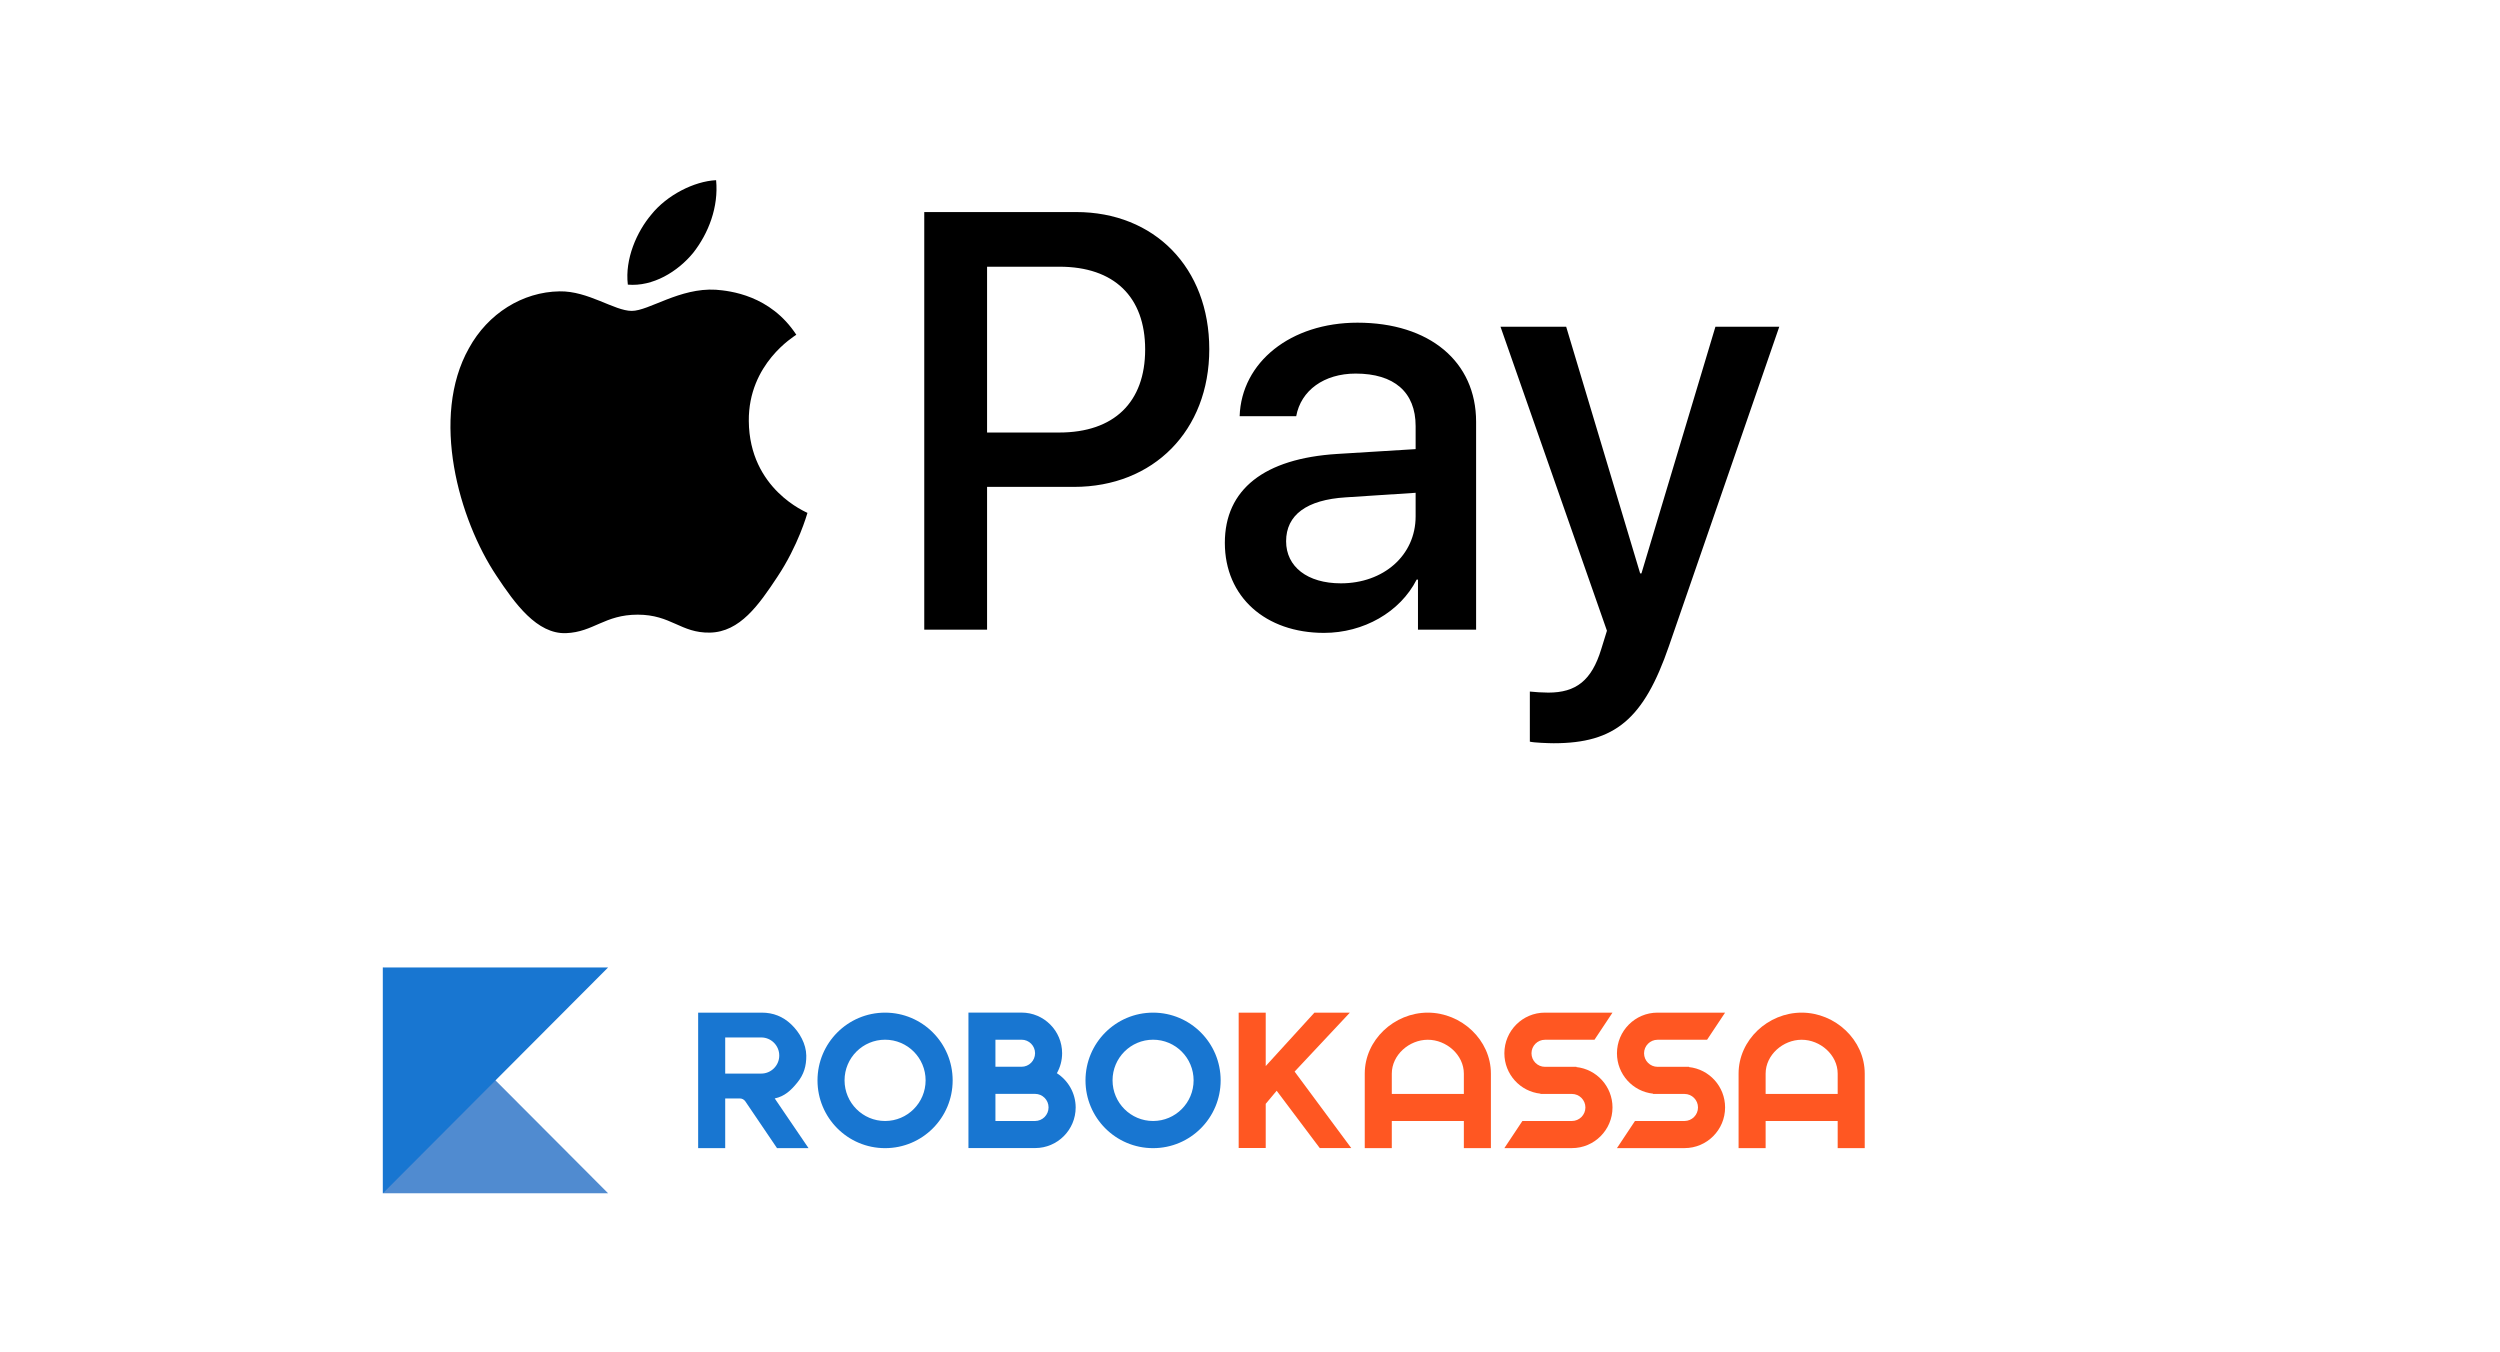
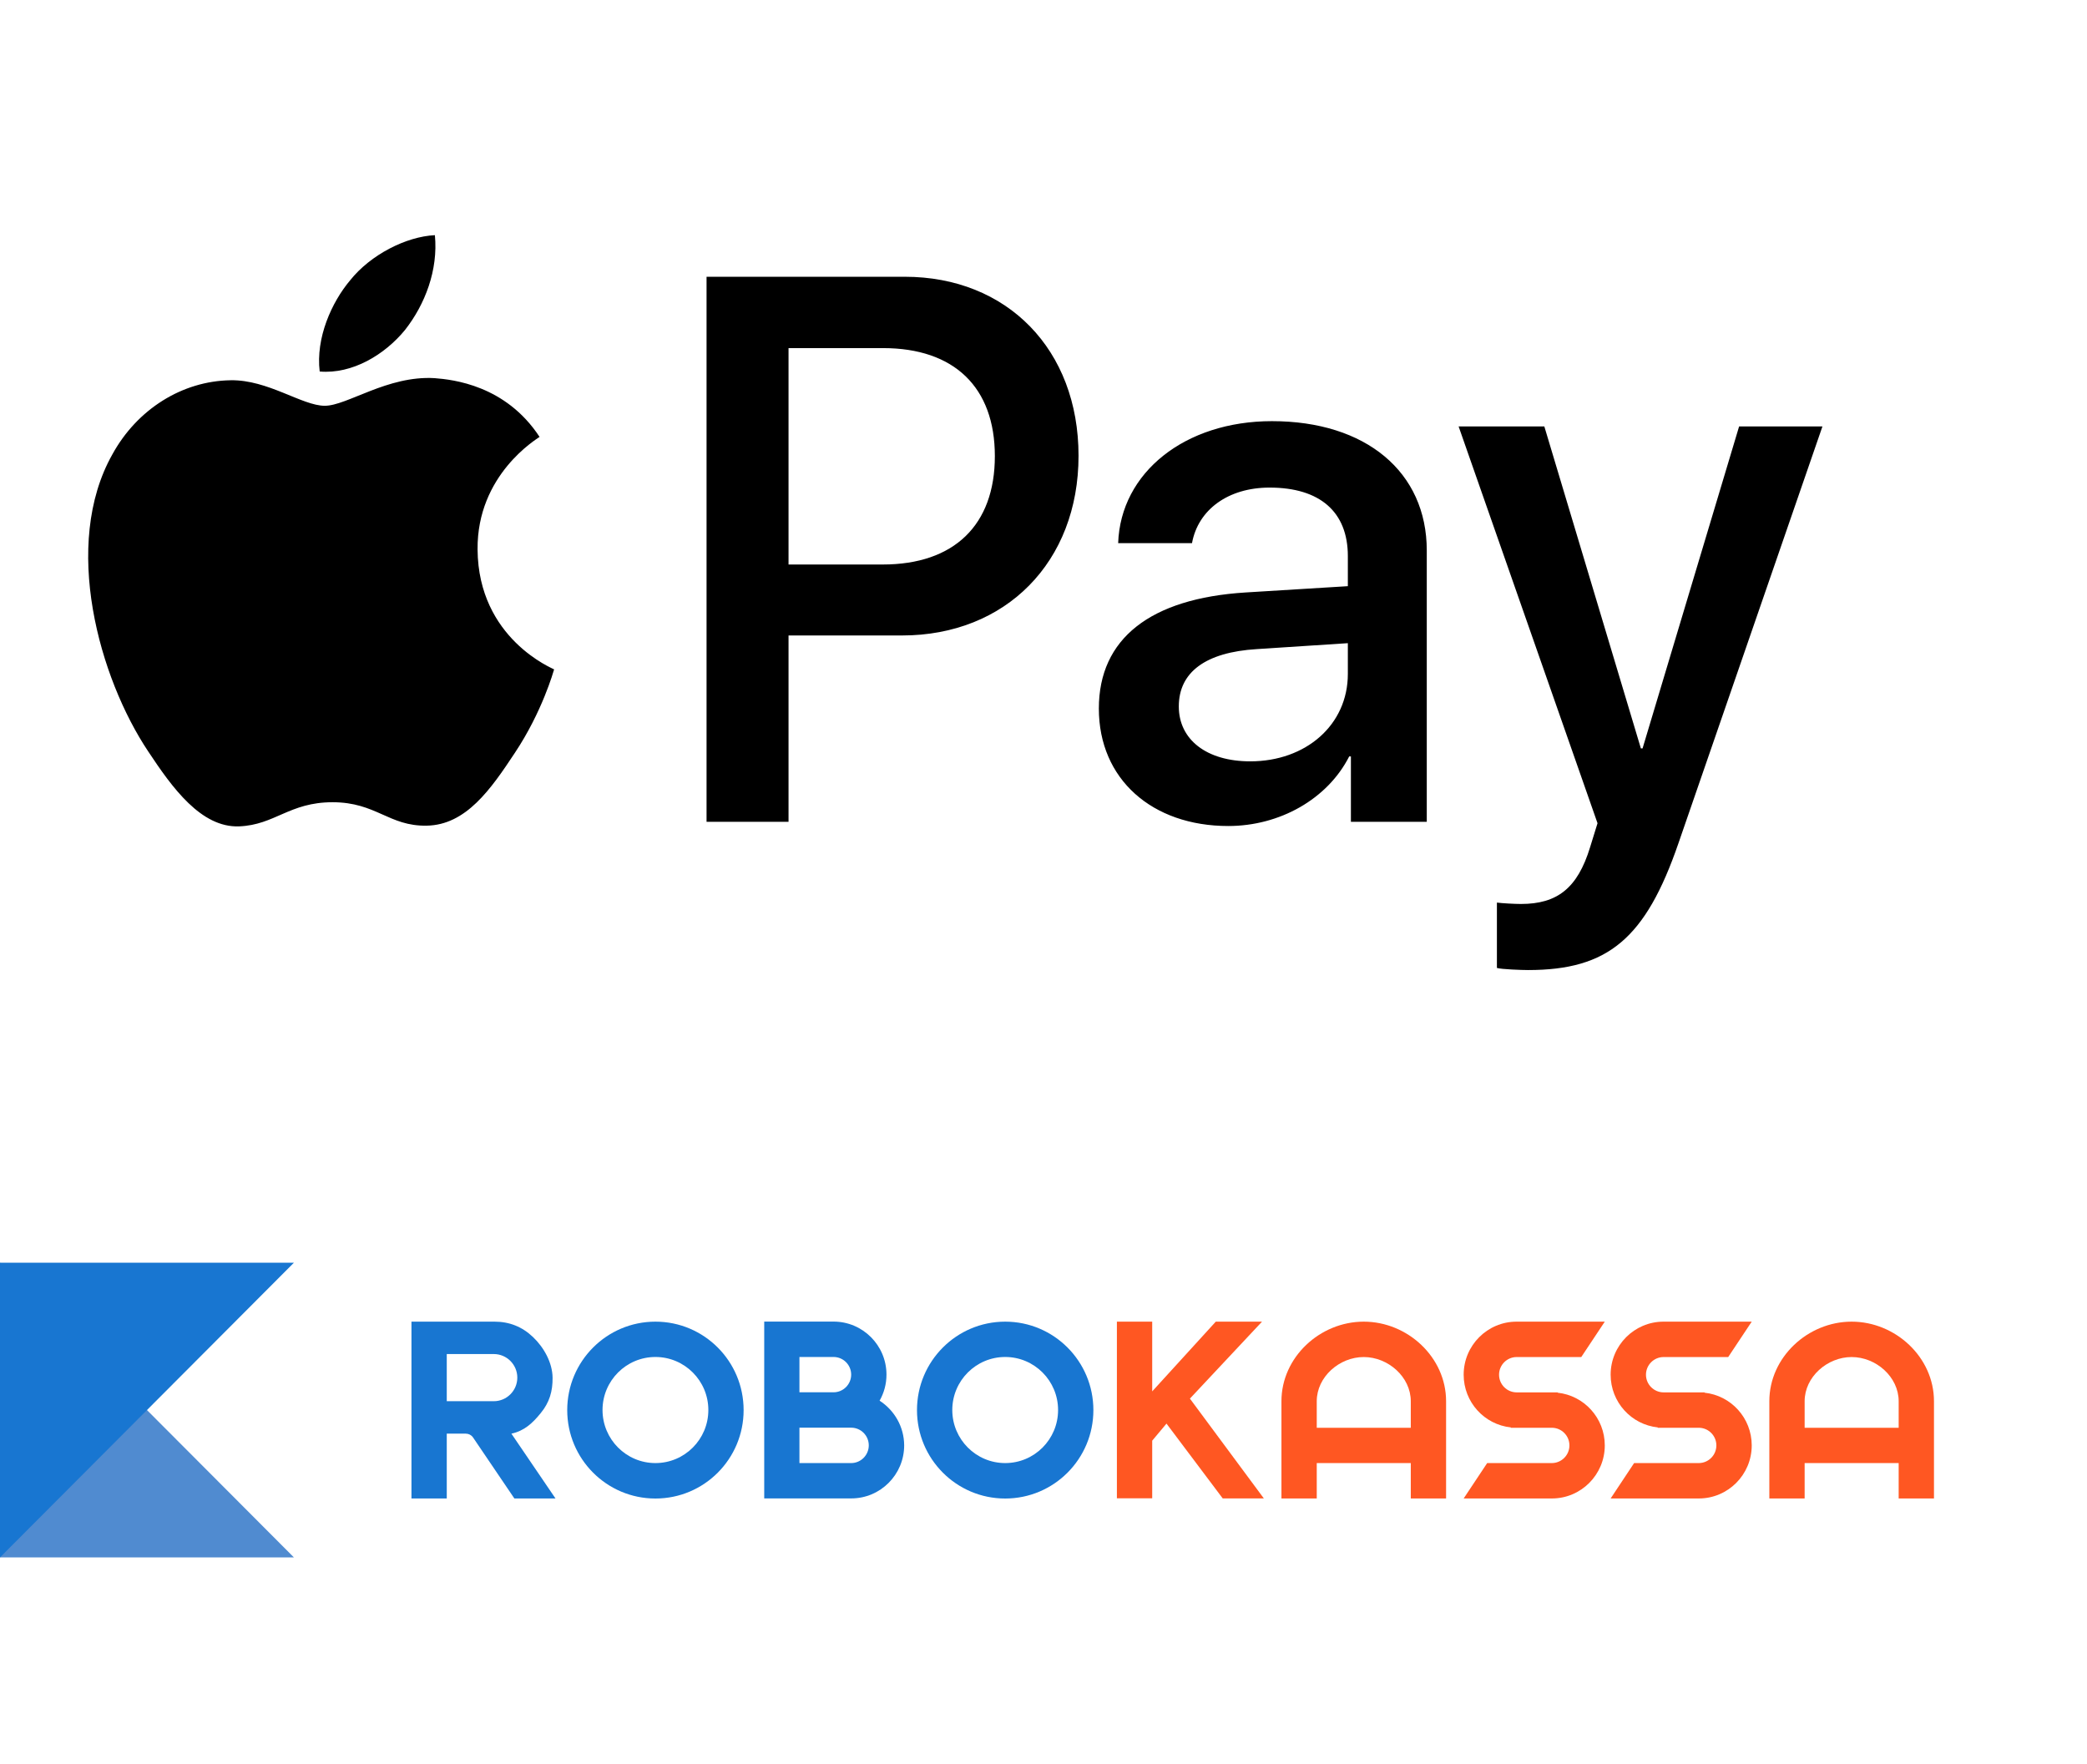
- <svg xmlns="http://www.w3.org/2000/svg" width="111" height="60" viewBox="0 0 111 60" fill="none">
-   <path d="M30.78 11.223C30.089 12.068 28.983 12.734 27.876 12.638C27.738 11.497 28.279 10.284 28.913 9.534C29.605 8.666 30.815 8.048 31.795 8C31.91 9.189 31.46 10.355 30.78 11.223ZM31.783 12.864C30.181 12.769 28.81 13.804 28.049 13.804C27.277 13.804 26.113 12.912 24.845 12.936C23.197 12.96 21.664 13.923 20.823 15.457C19.094 18.526 20.374 23.069 22.045 25.567C22.863 26.803 23.843 28.159 25.133 28.112C26.355 28.064 26.839 27.291 28.314 27.291C29.801 27.291 30.227 28.112 31.518 28.088C32.855 28.064 33.696 26.851 34.514 25.614C35.448 24.211 35.828 22.843 35.851 22.772C35.828 22.748 33.27 21.737 33.247 18.692C33.224 16.147 35.264 14.934 35.356 14.863C34.203 13.102 32.405 12.912 31.783 12.864ZM41.037 9.415V27.957H43.826V21.618H47.687C51.214 21.618 53.692 19.12 53.692 15.505C53.692 11.889 51.26 9.415 47.779 9.415H41.037ZM43.826 11.842H47.042C49.462 11.842 50.845 13.174 50.845 15.517C50.845 17.86 49.462 19.204 47.03 19.204H43.826V11.842ZM58.786 28.1C60.537 28.1 62.162 27.184 62.9 25.733H62.958V27.957H65.539V18.728C65.539 16.052 63.465 14.327 60.272 14.327C57.31 14.327 55.121 16.076 55.04 18.478H57.552C57.76 17.336 58.786 16.587 60.192 16.587C61.897 16.587 62.854 17.408 62.854 18.918V19.941L59.373 20.155C56.135 20.357 54.383 21.725 54.383 24.104C54.383 26.506 56.193 28.1 58.786 28.1ZM59.535 25.9C58.048 25.9 57.103 25.162 57.103 24.032C57.103 22.867 58.013 22.189 59.754 22.082L62.854 21.88V22.926C62.854 24.663 61.425 25.9 59.535 25.9ZM68.985 33C71.705 33 72.984 31.93 74.102 28.683L79 14.506H76.165L72.88 25.46H72.823L69.538 14.506H66.622L71.348 28.005L71.094 28.825C70.668 30.217 69.976 30.752 68.743 30.752C68.524 30.752 68.098 30.728 67.925 30.705V32.929C68.086 32.976 68.778 33 68.985 33Z" fill="black" />
-   <path opacity="0.75" d="M17 42.955V52.982H27L17 42.955Z" fill="#1664C0" />
-   <path d="M27 42.955H17V52.982L27 42.955Z" fill="#1876D1" />
-   <path d="M63.395 44.961C61.904 44.961 60.595 46.172 60.595 47.667V50.976H61.796V49.772H64.995V50.976H66.196V47.667C66.196 46.172 64.886 44.961 63.395 44.961ZM64.995 48.571H61.796V47.669C61.796 46.839 62.567 46.165 63.395 46.165C64.223 46.165 64.995 46.839 64.995 47.669V48.571Z" fill="#FF5722" />
-   <path d="M79.993 44.961C78.503 44.961 77.193 46.172 77.193 47.667V50.976H78.394V49.772H81.593V50.976H82.794V47.667C82.794 46.172 81.484 44.961 79.993 44.961ZM81.593 48.571H78.394V47.669C78.394 46.839 79.165 46.165 79.993 46.165C80.822 46.165 81.593 46.839 81.593 47.669V48.571Z" fill="#FF5722" />
-   <path d="M69.989 47.378L69.996 47.367H68.597C68.266 47.367 67.998 47.097 67.998 46.766C67.998 46.435 68.266 46.165 68.597 46.165H70.795L71.595 44.961H68.594C67.601 44.961 66.794 45.77 66.794 46.766C66.794 47.698 67.497 48.464 68.401 48.559L68.394 48.571H69.793C70.123 48.571 70.392 48.84 70.392 49.171C70.392 49.502 70.123 49.772 69.793 49.772H67.594L66.794 50.976H69.795C70.788 50.976 71.595 50.167 71.595 49.171C71.595 48.239 70.89 47.473 69.989 47.378Z" fill="#FF5722" />
-   <path d="M73.593 44.961C72.6 44.961 71.793 45.77 71.793 46.766C71.793 47.698 72.496 48.464 73.4 48.559L73.393 48.571H74.792C75.122 48.571 75.391 48.84 75.391 49.171C75.391 49.502 75.122 49.772 74.792 49.772H72.593L71.793 50.976H74.794C75.787 50.976 76.594 50.167 76.594 49.171C76.594 48.239 75.891 47.473 74.987 47.378L74.995 47.367H73.596C73.266 47.367 72.996 47.097 72.996 46.766C72.996 46.435 73.266 46.165 73.596 46.165H75.794L76.594 44.961H73.593Z" fill="#FF5722" />
-   <path d="M59.934 44.961L57.481 47.579L59.996 50.974H58.597L56.684 48.429L56.198 49.01V50.971H54.997V44.961H56.198V47.333L58.361 44.961H59.934Z" fill="#FF5722" />
-   <path d="M51.197 44.961C49.541 44.961 48.196 46.307 48.196 47.97C48.196 49.63 49.538 50.978 51.197 50.978C52.853 50.978 54.197 49.633 54.197 47.97C54.197 46.307 52.853 44.961 51.197 44.961ZM51.197 49.772C50.203 49.772 49.397 48.963 49.397 47.967C49.397 46.971 50.203 46.163 51.197 46.163C52.19 46.163 52.996 46.971 52.996 47.967C52.996 48.965 52.19 49.772 51.197 49.772Z" fill="#1876D1" />
-   <path d="M46.925 47.65C47.073 47.388 47.158 47.087 47.158 46.763C47.158 45.768 46.351 44.959 45.358 44.959H42.999V50.974H45.96C46.953 50.974 47.76 50.165 47.76 49.169C47.757 48.533 47.425 47.972 46.925 47.65ZM44.197 46.163H45.358C45.688 46.163 45.957 46.432 45.957 46.763C45.957 47.094 45.688 47.364 45.358 47.364H44.197V46.163ZM45.957 49.772H44.197V48.568H45.957C46.288 48.568 46.556 48.838 46.556 49.169C46.556 49.5 46.288 49.772 45.957 49.772Z" fill="#1876D1" />
-   <path d="M39.298 44.961C37.642 44.961 36.297 46.307 36.297 47.97C36.297 49.63 37.639 50.978 39.298 50.978C40.956 50.978 42.298 49.633 42.298 47.97C42.298 46.307 40.954 44.961 39.298 44.961ZM39.298 49.772C38.304 49.772 37.498 48.963 37.498 47.967C37.498 46.971 38.304 46.163 39.298 46.163C40.291 46.163 41.097 46.971 41.097 47.967C41.097 48.965 40.291 49.772 39.298 49.772Z" fill="#1876D1" />
-   <path d="M32.199 50.976H30.998V44.961H33.825C34.33 44.961 34.764 45.134 35.129 45.481C35.502 45.834 35.792 46.352 35.799 46.865C35.804 47.331 35.693 47.709 35.398 48.069C35.117 48.417 34.832 48.679 34.398 48.771L35.898 50.976H34.499L33.089 48.895C33.032 48.816 32.942 48.771 32.846 48.771H32.199V50.976ZM32.199 47.667H33.799C34.24 47.667 34.599 47.307 34.599 46.865C34.599 46.423 34.24 46.063 33.799 46.063H32.199V47.667Z" fill="#1876D1" />
+ <svg xmlns="http://www.w3.org/2000/svg" width="71" height="60" viewBox="0 0 71 60" fill="none">
+   <path d="M13.78 11.223C13.089 12.068 11.983 12.734 10.876 12.638C10.738 11.497 11.28 10.284 11.913 9.534C12.605 8.666 13.815 8.048 14.795 8C14.91 9.189 14.46 10.355 13.78 11.223ZM14.783 12.864C13.181 12.769 11.81 13.804 11.049 13.804C10.277 13.804 9.113 12.912 7.845 12.936C6.197 12.96 4.664 13.923 3.823 15.457C2.094 18.526 3.374 23.069 5.045 25.567C5.863 26.803 6.843 28.159 8.133 28.112C9.355 28.064 9.839 27.291 11.314 27.291C12.801 27.291 13.227 28.112 14.518 28.088C15.855 28.064 16.696 26.851 17.514 25.614C18.448 24.211 18.828 22.843 18.851 22.772C18.828 22.748 16.27 21.737 16.247 18.692C16.224 16.147 18.264 14.934 18.356 14.863C17.203 13.102 15.405 12.912 14.783 12.864ZM24.037 9.415V27.957H26.826V21.618H30.687C34.214 21.618 36.692 19.12 36.692 15.505C36.692 11.889 34.26 9.415 30.779 9.415H24.037ZM26.826 11.842H30.042C32.462 11.842 33.845 13.174 33.845 15.517C33.845 17.86 32.462 19.204 30.03 19.204H26.826V11.842ZM41.786 28.1C43.537 28.1 45.162 27.184 45.9 25.733H45.958V27.957H48.539V18.728C48.539 16.052 46.465 14.327 43.272 14.327C40.31 14.327 38.121 16.076 38.04 18.478H40.552C40.76 17.336 41.786 16.587 43.192 16.587C44.897 16.587 45.854 17.408 45.854 18.918V19.941L42.373 20.155C39.135 20.357 37.383 21.725 37.383 24.104C37.383 26.506 39.193 28.1 41.786 28.1ZM42.535 25.9C41.048 25.9 40.103 25.162 40.103 24.032C40.103 22.867 41.013 22.189 42.754 22.082L45.854 21.88V22.926C45.854 24.663 44.425 25.9 42.535 25.9ZM51.985 33C54.705 33 55.984 31.93 57.102 28.683L62 14.506H59.165L55.88 25.46H55.823L52.538 14.506H49.622L54.348 28.005L54.094 28.825C53.668 30.217 52.976 30.752 51.743 30.752C51.524 30.752 51.098 30.728 50.925 30.705V32.929C51.086 32.976 51.778 33 51.985 33Z" fill="black" />
+   <path opacity="0.75" d="M0 42.955V52.982H10L0 42.955Z" fill="#1664C0" />
+   <path d="M10 42.955H0V52.982L10 42.955Z" fill="#1876D1" />
+   <path d="M46.395 44.961C44.904 44.961 43.595 46.172 43.595 47.667V50.976H44.796V49.772H47.995V50.976H49.196V47.667C49.196 46.172 47.886 44.961 46.395 44.961ZM47.995 48.571H44.796V47.669C44.796 46.839 45.567 46.165 46.395 46.165C47.223 46.165 47.995 46.839 47.995 47.669V48.571Z" fill="#FF5722" />
+   <path d="M62.993 44.961C61.503 44.961 60.193 46.172 60.193 47.667V50.976H61.394V49.772H64.593V50.976H65.794V47.667C65.794 46.172 64.484 44.961 62.993 44.961ZM64.593 48.571H61.394V47.669C61.394 46.839 62.166 46.165 62.993 46.165C63.822 46.165 64.593 46.839 64.593 47.669V48.571Z" fill="#FF5722" />
+   <path d="M52.989 47.378L52.996 47.367H51.597C51.267 47.367 50.998 47.097 50.998 46.766C50.998 46.435 51.267 46.165 51.597 46.165H53.795L54.595 44.961H51.594C50.601 44.961 49.794 45.77 49.794 46.766C49.794 47.698 50.497 48.464 51.401 48.559L51.394 48.571H52.793C53.123 48.571 53.392 48.84 53.392 49.171C53.392 49.502 53.123 49.772 52.793 49.772H50.594L49.794 50.976H52.795C53.788 50.976 54.595 50.167 54.595 49.171C54.595 48.239 53.89 47.473 52.989 47.378Z" fill="#FF5722" />
+   <path d="M56.593 44.961C55.6 44.961 54.794 45.77 54.794 46.766C54.794 47.698 55.496 48.464 56.4 48.559L56.393 48.571H57.792C58.122 48.571 58.391 48.84 58.391 49.171C58.391 49.502 58.122 49.772 57.792 49.772H55.593L54.794 50.976H57.794C58.787 50.976 59.594 50.167 59.594 49.171C59.594 48.239 58.891 47.473 57.987 47.378L57.995 47.367H56.596C56.266 47.367 55.996 47.097 55.996 46.766C55.996 46.435 56.266 46.165 56.596 46.165H58.794L59.594 44.961H56.593Z" fill="#FF5722" />
+   <path d="M42.934 44.961L40.481 47.579L42.996 50.974H41.597L39.684 48.429L39.198 49.01V50.971H37.997V44.961H39.198V47.333L41.361 44.961H42.934Z" fill="#FF5722" />
+   <path d="M34.197 44.961C32.541 44.961 31.196 46.307 31.196 47.97C31.196 49.63 32.538 50.978 34.197 50.978C35.853 50.978 37.197 49.633 37.197 47.97C37.197 46.307 35.853 44.961 34.197 44.961ZM34.197 49.772C33.203 49.772 32.397 48.963 32.397 47.967C32.397 46.971 33.203 46.163 34.197 46.163C35.19 46.163 35.996 46.971 35.996 47.967C35.996 48.965 35.19 49.772 34.197 49.772Z" fill="#1876D1" />
+   <path d="M29.924 47.65C30.073 47.388 30.158 47.087 30.158 46.763C30.158 45.768 29.351 44.959 28.358 44.959H25.999V50.974H28.96C29.953 50.974 30.76 50.165 30.76 49.169C30.757 48.533 30.424 47.972 29.924 47.65ZM27.197 46.163H28.358C28.688 46.163 28.957 46.432 28.957 46.763C28.957 47.094 28.688 47.364 28.358 47.364H27.197V46.163ZM28.957 49.772H27.197V48.568H28.957C29.288 48.568 29.556 48.838 29.556 49.169C29.556 49.5 29.288 49.772 28.957 49.772Z" fill="#1876D1" />
+   <path d="M22.298 44.961C20.642 44.961 19.297 46.307 19.297 47.97C19.297 49.63 20.639 50.978 22.298 50.978C23.956 50.978 25.298 49.633 25.298 47.97C25.298 46.307 23.954 44.961 22.298 44.961ZM22.298 49.772C21.304 49.772 20.498 48.963 20.498 47.967C20.498 46.971 21.304 46.163 22.298 46.163C23.291 46.163 24.098 46.971 24.098 47.967C24.098 48.965 23.291 49.772 22.298 49.772Z" fill="#1876D1" />
+   <path d="M15.199 50.976H13.998V44.961H16.825C17.329 44.961 17.764 45.134 18.129 45.481C18.502 45.834 18.792 46.352 18.799 46.865C18.804 47.331 18.693 47.709 18.398 48.069C18.117 48.417 17.832 48.679 17.398 48.771L18.898 50.976H17.499L16.089 48.895C16.032 48.816 15.942 48.771 15.846 48.771H15.199V50.976ZM15.199 47.667H16.799C17.24 47.667 17.599 47.307 17.599 46.865C17.599 46.423 17.24 46.063 16.799 46.063H15.199V47.667Z" fill="#1876D1" />
</svg>
